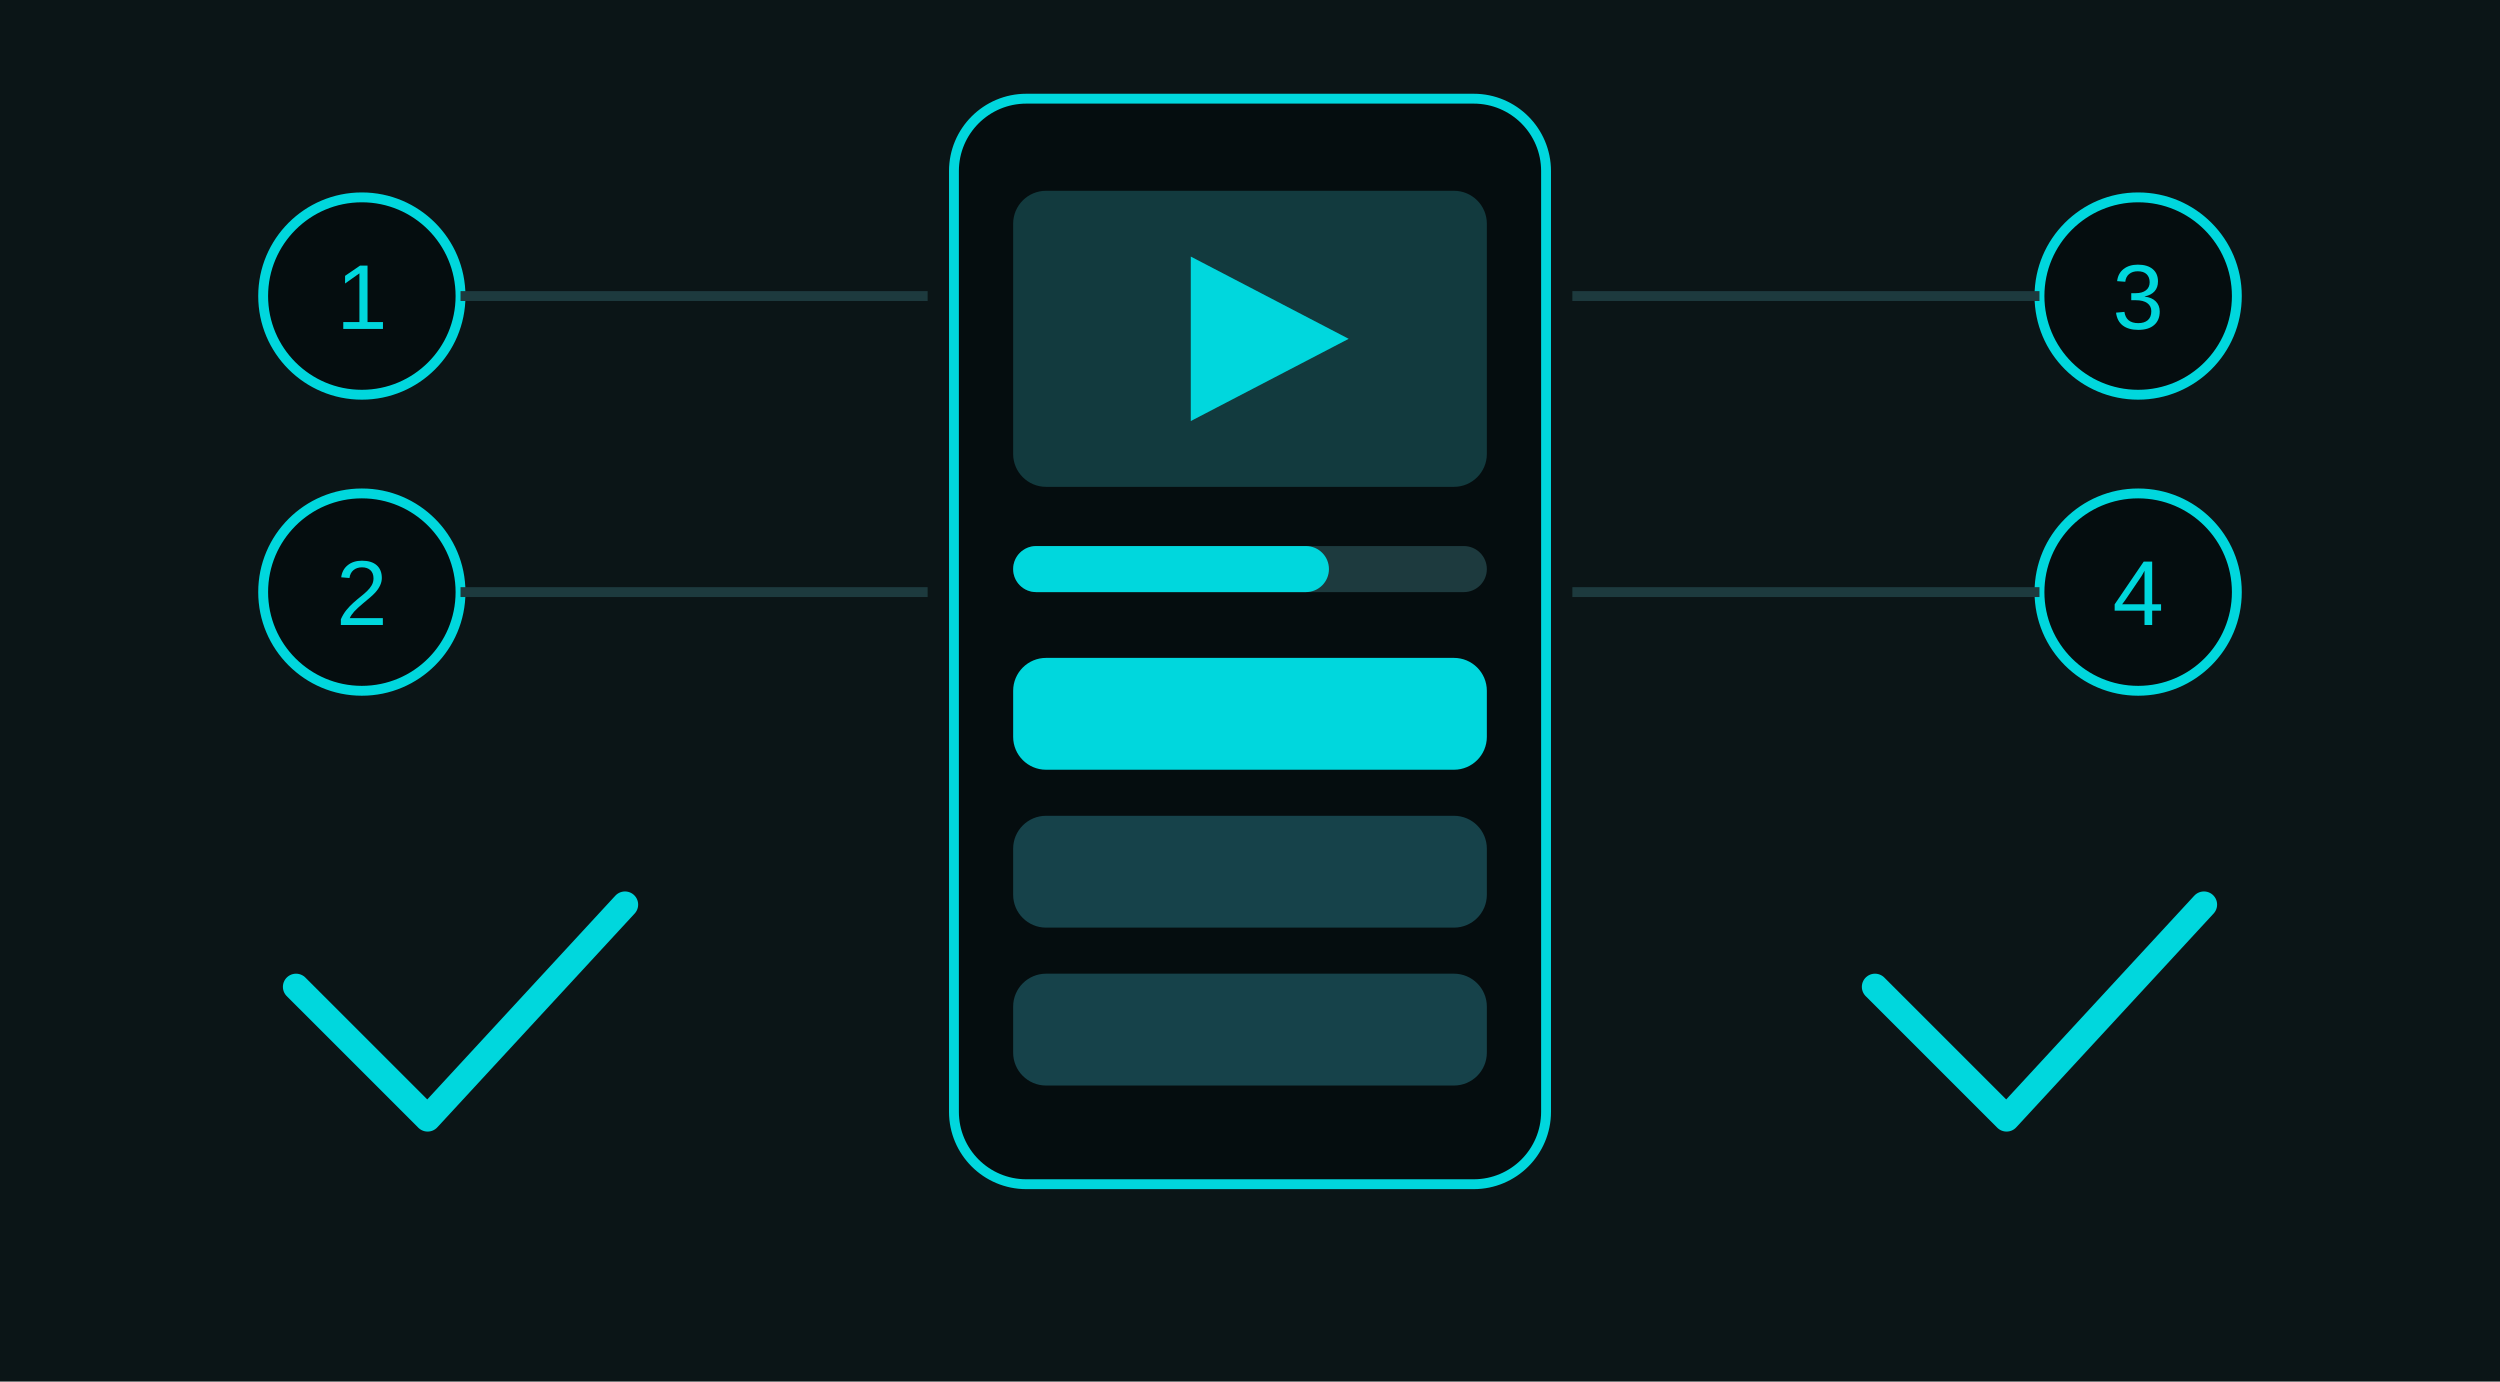
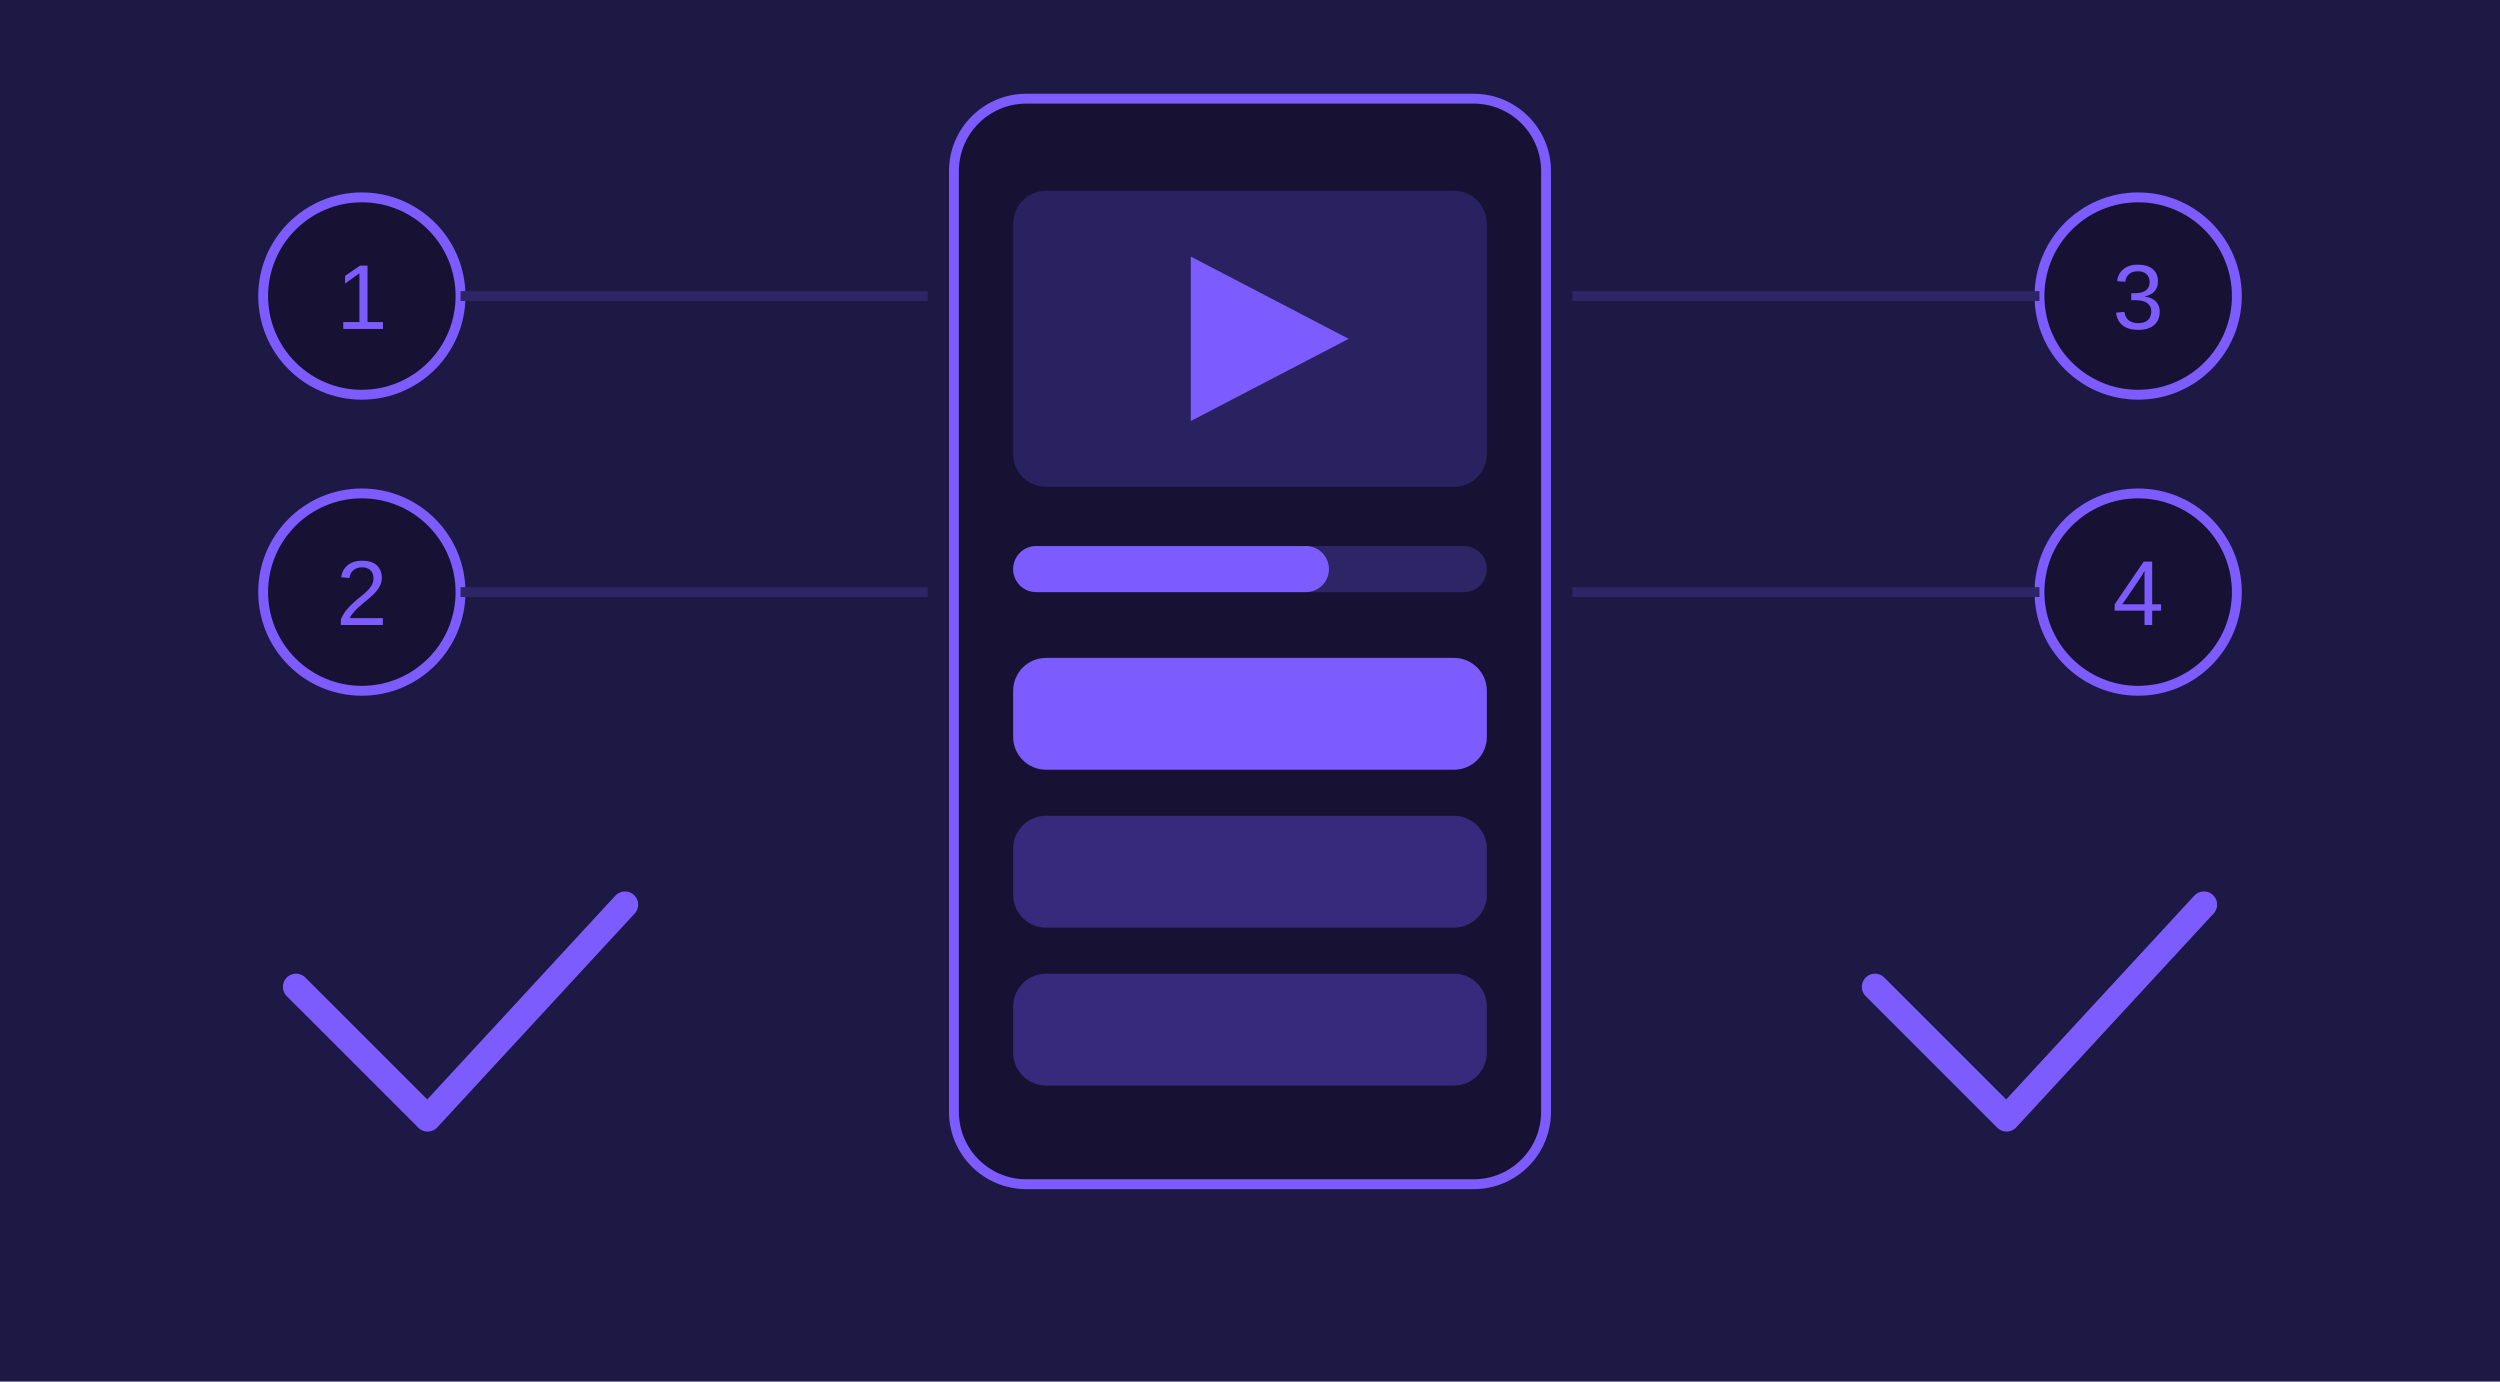
<svg xmlns="http://www.w3.org/2000/svg" width="760" height="420" viewBox="0 0 760 420" role="img" aria-label="Simple illustration of four install steps on a phone">
-   <rect width="760" height="420" fill="#0b1517" />
-   <rect x="290" y="30" width="180" height="330" rx="22" fill="#050d0f" stroke="#00d7dd" stroke-width="3" />
-   <rect x="308" y="58" width="144" height="90" rx="10" fill="#123a3e" />
-   <polygon points="362,78 362,128 410,103" fill="#00d7dd" />
-   <rect x="308" y="166" width="144" height="14" rx="7" fill="#1d3a3e" />
-   <rect x="308" y="166" width="96" height="14" rx="7" fill="#00d7dd" />
-   <rect x="308" y="200" width="144" height="34" rx="10" fill="#00d7dd" />
-   <rect x="308" y="248" width="144" height="34" rx="10" fill="#16424a" />
-   <rect x="308" y="296" width="144" height="34" rx="10" fill="#16424a" />
-   <circle cx="110" cy="90" r="30" fill="#050d0f" stroke="#00d7dd" stroke-width="3" />
-   <text x="110" y="100" font-family="Arial, sans-serif" font-size="28" fill="#00d7dd" text-anchor="middle">1</text>
-   <circle cx="110" cy="180" r="30" fill="#050d0f" stroke="#00d7dd" stroke-width="3" />
-   <text x="110" y="190" font-family="Arial, sans-serif" font-size="28" fill="#00d7dd" text-anchor="middle">2</text>
-   <circle cx="650" cy="90" r="30" fill="#050d0f" stroke="#00d7dd" stroke-width="3" />
-   <text x="650" y="100" font-family="Arial, sans-serif" font-size="28" fill="#00d7dd" text-anchor="middle">3</text>
-   <circle cx="650" cy="180" r="30" fill="#050d0f" stroke="#00d7dd" stroke-width="3" />
-   <text x="650" y="190" font-family="Arial, sans-serif" font-size="28" fill="#00d7dd" text-anchor="middle">4</text>
-   <line x1="140" y1="90" x2="282" y2="90" stroke="#1d3a3e" stroke-width="3" />
-   <line x1="140" y1="180" x2="282" y2="180" stroke="#1d3a3e" stroke-width="3" />
-   <line x1="478" y1="90" x2="620" y2="90" stroke="#1d3a3e" stroke-width="3" />
-   <line x1="478" y1="180" x2="620" y2="180" stroke="#1d3a3e" stroke-width="3" />
-   <polyline points="90,300 130,340 190,275" fill="none" stroke="#00d7dd" stroke-width="8" stroke-linecap="round" stroke-linejoin="round" />
-   <polyline points="570,300 610,340 670,275" fill="none" stroke="#00d7dd" stroke-width="8" stroke-linecap="round" stroke-linejoin="round" />
+   <rect width="760" height="420" fill="#1e1845" />
+   <rect x="290" y="30" width="180" height="330" rx="22" fill="#171233" stroke="#7c5cff" stroke-width="3" />
+   <rect x="308" y="58" width="144" height="90" rx="10" fill="#2a2160" />
+   <polygon points="362,78 362,128 410,103" fill="#7c5cff" />
+   <rect x="308" y="166" width="144" height="14" rx="7" fill="#2e2566" />
+   <rect x="308" y="166" width="96" height="14" rx="7" fill="#7c5cff" />
+   <rect x="308" y="200" width="144" height="34" rx="10" fill="#7c5cff" />
+   <rect x="308" y="248" width="144" height="34" rx="10" fill="#372a7d" />
+   <rect x="308" y="296" width="144" height="34" rx="10" fill="#372a7d" />
+   <circle cx="110" cy="90" r="30" fill="#171233" stroke="#7c5cff" stroke-width="3" />
+   <text x="110" y="100" font-family="Arial, sans-serif" font-size="28" fill="#7c5cff" text-anchor="middle">1</text>
+   <circle cx="110" cy="180" r="30" fill="#171233" stroke="#7c5cff" stroke-width="3" />
+   <text x="110" y="190" font-family="Arial, sans-serif" font-size="28" fill="#7c5cff" text-anchor="middle">2</text>
+   <circle cx="650" cy="90" r="30" fill="#171233" stroke="#7c5cff" stroke-width="3" />
+   <text x="650" y="100" font-family="Arial, sans-serif" font-size="28" fill="#7c5cff" text-anchor="middle">3</text>
+   <circle cx="650" cy="180" r="30" fill="#171233" stroke="#7c5cff" stroke-width="3" />
+   <text x="650" y="190" font-family="Arial, sans-serif" font-size="28" fill="#7c5cff" text-anchor="middle">4</text>
+   <line x1="140" y1="90" x2="282" y2="90" stroke="#2e2566" stroke-width="3" />
+   <line x1="140" y1="180" x2="282" y2="180" stroke="#2e2566" stroke-width="3" />
+   <line x1="478" y1="90" x2="620" y2="90" stroke="#2e2566" stroke-width="3" />
+   <line x1="478" y1="180" x2="620" y2="180" stroke="#2e2566" stroke-width="3" />
+   <polyline points="90,300 130,340 190,275" fill="none" stroke="#7c5cff" stroke-width="8" stroke-linecap="round" stroke-linejoin="round" />
+   <polyline points="570,300 610,340 670,275" fill="none" stroke="#7c5cff" stroke-width="8" stroke-linecap="round" stroke-linejoin="round" />
</svg>
